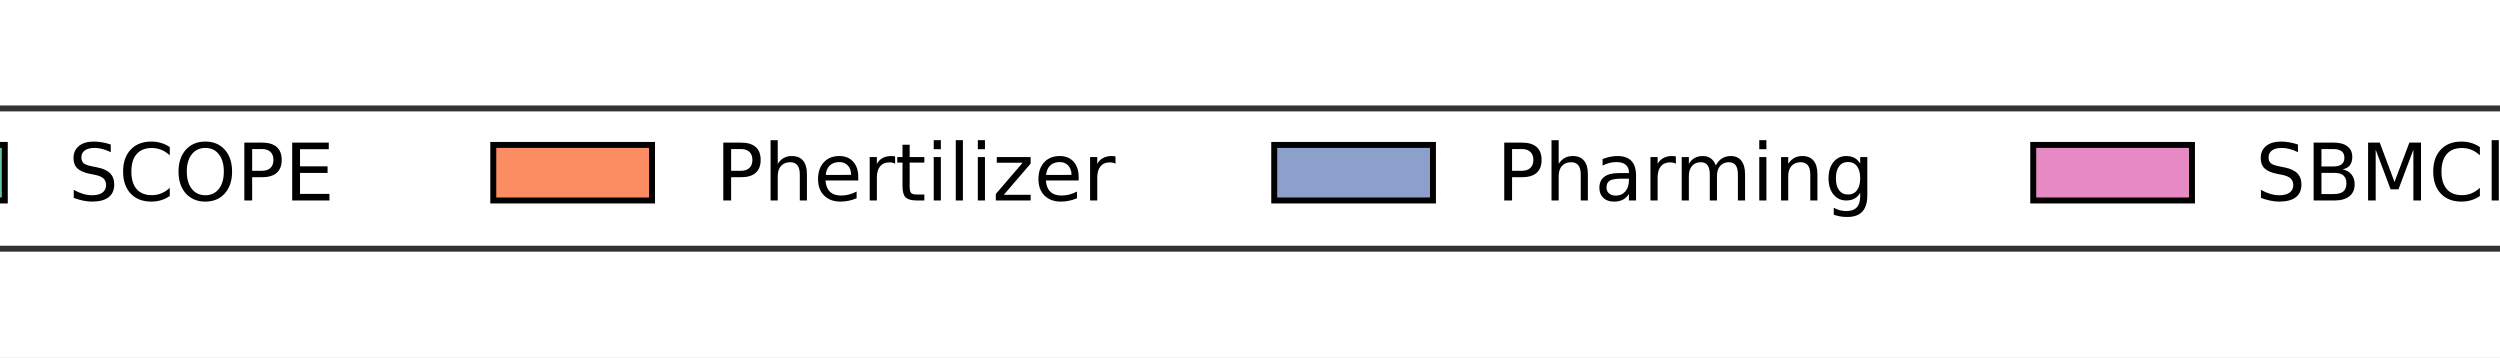
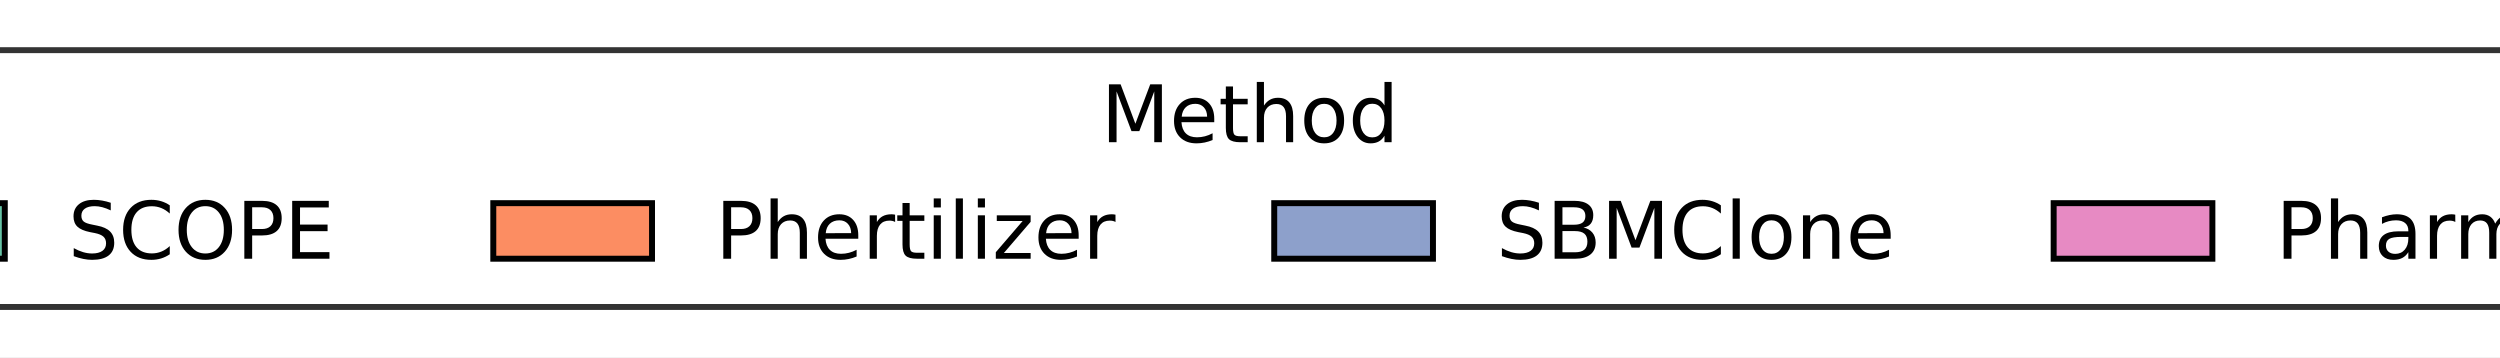
<svg xmlns="http://www.w3.org/2000/svg" xmlns:xlink="http://www.w3.org/1999/xlink" width="504pt" height="72pt" viewBox="0 0 504 72" version="1.1">
  <defs>
    <style type="text/css">*{stroke-linejoin: round; stroke-linecap: butt}</style>
  </defs>
  <g id="figure_1">
    <g id="patch_1">
      <path d="M 0 72  L 504 72  L 504 0  L 0 0  z " style="fill: #ffffff" />
    </g>
    <g id="axes_1">
      <g id="legend_1">
        <g id="patch_2">
-           <path d="M -34.235 50.142  L 538.235 50.142  Q 541.435 50.142 541.435 46.943  L 541.435 25.058  Q 541.435 21.858 538.235 21.858  L -34.235 21.858  Q -37.435 21.858 -37.435 25.058  L -37.435 46.943  Q -37.435 50.142 -34.235 50.142  z " style="fill: #ffffff; opacity: 0.8; stroke: #000000; stroke-width: 1.2; stroke-linejoin: miter" />
+           <path d="M -34.235 61.885  L 538.235 61.885  Q 541.435 61.885 541.435 58.685  L 541.435 13.315  Q 541.435 10.115 538.235 10.115  L -34.235 10.115  Q -37.435 10.115 -37.435 13.315  L -37.435 58.685  Q -37.435 61.885 -34.235 61.885  z " style="fill: #ffffff; opacity: 0.8; stroke: #000000; stroke-width: 1.2; stroke-linejoin: miter" />
+         </g>
+         <g id="text_1">
+           <g transform="translate(221.995 28.6725) scale(0.16 -0.16)">
+             <defs>
+               <path id="DejaVuSans-4d" d="M 628 4666  L 1569 4666  L 2759 1491  L 3956 4666  L 4897 4666  L 4897 0  L 4281 0  L 4281 4097  L 3078 897  L 2444 897  L 1241 4097  L 1241 0  L 628 0  L 628 4666  z " transform="scale(0.015625)" />
+               <path id="DejaVuSans-65" d="M 3597 1894  L 3597 1613  L 953 1613  Q 991 1019 1311 708  Q 1631 397 2203 397  Q 2534 397 2845 478  Q 3156 559 3463 722  L 3463 178  Q 3153 47 2828 -22  Q 2503 -91 2169 -91  Q 1331 -91 842 396  Q 353 884 353 1716  Q 353 2575 817 3079  Q 1281 3584 2069 3584  Q 2775 3584 3186 3129  Q 3597 2675 3597 1894  z M 3022 2063  Q 3016 2534 2758 2815  Q 2500 3097 2075 3097  Q 1594 3097 1305 2825  Q 1016 2553 972 2059  L 3022 2063  z " transform="scale(0.015625)" />
+               <path id="DejaVuSans-74" d="M 1172 4494  L 1172 3500  L 2356 3500  L 2356 3053  L 1172 3053  L 1172 1153  Q 1172 725 1289 603  Q 1406 481 1766 481  L 2356 481  L 2356 0  L 1766 0  Q 1100 0 847 248  Q 594 497 594 1153  L 594 3053  L 172 3053  L 172 3500  L 594 3500  L 594 4494  L 1172 4494  z " transform="scale(0.015625)" />
+               <path id="DejaVuSans-68" d="M 3513 2113  L 3513 0  L 2938 0  L 2938 2094  Q 2938 2591 2744 2837  Q 2550 3084 2163 3084  Q 1697 3084 1428 2787  Q 1159 2491 1159 1978  L 1159 0  L 581 0  L 581 4863  L 1159 4863  L 1159 2956  Q 1366 3272 1645 3428  Q 1925 3584 2291 3584  Q 2894 3584 3203 3211  Q 3513 2838 3513 2113  z " transform="scale(0.015625)" />
+               <path id="DejaVuSans-6f" d="M 1959 3097  Q 1497 3097 1228 2736  Q 959 2375 959 1747  Q 959 1119 1226 758  Q 1494 397 1959 397  Q 2419 397 2687 759  Q 2956 1122 2956 1747  Q 2956 2369 2687 2733  Q 2419 3097 1959 3097  z M 1959 3584  Q 2709 3584 3137 3096  Q 3566 2609 3566 1747  Q 3566 888 3137 398  Q 2709 -91 1959 -91  Q 1206 -91 779 398  Q 353 888 353 1747  Q 353 2609 779 3096  Q 1206 3584 1959 3584  z " transform="scale(0.015625)" />
+               <path id="DejaVuSans-64" d="M 2906 2969  L 2906 4863  L 3481 4863  L 3481 0  L 2906 0  L 2906 525  Q 2725 213 2448 61  Q 2172 -91 1784 -91  Q 1150 -91 751 415  Q 353 922 353 1747  Q 353 2572 751 3078  Q 1150 3584 1784 3584  Q 2172 3584 2448 3432  Q 2725 3281 2906 2969  z M 947 1747  Q 947 1113 1208 752  Q 1469 391 1925 391  Q 2381 391 2643 752  Q 2906 1113 2906 1747  Q 2906 2381 2643 2742  Q 2381 3103 1925 3103  Q 1469 3103 1208 2742  Q 947 2381 947 1747  z " transform="scale(0.015625)" />
+             </defs>
+             <use xlink:href="#DejaVuSans-4d" />
+             <use xlink:href="#DejaVuSans-65" transform="translate(86.2793 0)" />
+             <use xlink:href="#DejaVuSans-74" transform="translate(147.8027 0)" />
+             <use xlink:href="#DejaVuSans-68" transform="translate(187.0117 0)" />
+             <use xlink:href="#DejaVuSans-6f" transform="translate(250.3906 0)" />
+             <use xlink:href="#DejaVuSans-64" transform="translate(311.5723 0)" />
+           </g>
        </g>
        <g id="patch_3">
-           <path d="M -31.035 40.415  L 0.965 40.415  L 0.965 29.215  L -31.035 29.215  z " style="fill: #66c2a5; stroke: #000000; stroke-width: 1.2; stroke-linejoin: miter" />
+           <path d="M -31.035 52.157  L 0.965 52.157  L 0.965 40.958  L -31.035 40.958  z " style="fill: #66c2a5; stroke: #000000; stroke-width: 1.2; stroke-linejoin: miter" />
        </g>
-         <g id="text_1">
-           <g transform="translate(13.765 40.415) scale(0.16 -0.16)">
+         <g id="text_2">
+           <g transform="translate(13.765 52.1575) scale(0.16 -0.16)">
            <defs>
              <path id="DejaVuSans-53" d="M 3425 4513  L 3425 3897  Q 3066 4069 2747 4153  Q 2428 4238 2131 4238  Q 1616 4238 1336 4038  Q 1056 3838 1056 3469  Q 1056 3159 1242 3001  Q 1428 2844 1947 2747  L 2328 2669  Q 3034 2534 3370 2195  Q 3706 1856 3706 1288  Q 3706 609 3251 259  Q 2797 -91 1919 -91  Q 1588 -91 1214 -16  Q 841 59 441 206  L 441 856  Q 825 641 1194 531  Q 1563 422 1919 422  Q 2459 422 2753 634  Q 3047 847 3047 1241  Q 3047 1584 2836 1778  Q 2625 1972 2144 2069  L 1759 2144  Q 1053 2284 737 2584  Q 422 2884 422 3419  Q 422 4038 858 4394  Q 1294 4750 2059 4750  Q 2388 4750 2728 4690  Q 3069 4631 3425 4513  z " transform="scale(0.015625)" />
              <path id="DejaVuSans-43" d="M 4122 4306  L 4122 3641  Q 3803 3938 3442 4084  Q 3081 4231 2675 4231  Q 1875 4231 1450 3742  Q 1025 3253 1025 2328  Q 1025 1406 1450 917  Q 1875 428 2675 428  Q 3081 428 3442 575  Q 3803 722 4122 1019  L 4122 359  Q 3791 134 3420 21  Q 3050 -91 2638 -91  Q 1578 -91 968 557  Q 359 1206 359 2328  Q 359 3453 968 4101  Q 1578 4750 2638 4750  Q 3056 4750 3426 4639  Q 3797 4528 4122 4306  z " transform="scale(0.015625)" />
              <path id="DejaVuSans-4f" d="M 2522 4238  Q 1834 4238 1429 3725  Q 1025 3213 1025 2328  Q 1025 1447 1429 934  Q 1834 422 2522 422  Q 3209 422 3611 934  Q 4013 1447 4013 2328  Q 4013 3213 3611 3725  Q 3209 4238 2522 4238  z M 2522 4750  Q 3503 4750 4090 4092  Q 4678 3434 4678 2328  Q 4678 1225 4090 567  Q 3503 -91 2522 -91  Q 1538 -91 948 565  Q 359 1222 359 2328  Q 359 3434 948 4092  Q 1538 4750 2522 4750  z " transform="scale(0.015625)" />
              <path id="DejaVuSans-50" d="M 1259 4147  L 1259 2394  L 2053 2394  Q 2494 2394 2734 2622  Q 2975 2850 2975 3272  Q 2975 3691 2734 3919  Q 2494 4147 2053 4147  L 1259 4147  z M 628 4666  L 2053 4666  Q 2838 4666 3239 4311  Q 3641 3956 3641 3272  Q 3641 2581 3239 2228  Q 2838 1875 2053 1875  L 1259 1875  L 1259 0  L 628 0  L 628 4666  z " transform="scale(0.015625)" />
              <path id="DejaVuSans-45" d="M 628 4666  L 3578 4666  L 3578 4134  L 1259 4134  L 1259 2753  L 3481 2753  L 3481 2222  L 1259 2222  L 1259 531  L 3634 531  L 3634 0  L 628 0  L 628 4666  z " transform="scale(0.015625)" />
            </defs>
            <use xlink:href="#DejaVuSans-53" />
            <use xlink:href="#DejaVuSans-43" transform="translate(63.47656 0)" />
            <use xlink:href="#DejaVuSans-4f" transform="translate(133.3008 0)" />
            <use xlink:href="#DejaVuSans-50" transform="translate(212.0117 0)" />
            <use xlink:href="#DejaVuSans-45" transform="translate(272.3145 0)" />
          </g>
        </g>
        <g id="patch_4">
-           <path d="M 99.448 40.415  L 131.447 40.415  L 131.447 29.215  L 99.448 29.215  z " style="fill: #fc8d62; stroke: #000000; stroke-width: 1.2; stroke-linejoin: miter" />
+           <path d="M 99.448 52.157  L 131.447 52.157  L 131.447 40.958  L 99.448 40.958  z " style="fill: #fc8d62; stroke: #000000; stroke-width: 1.2; stroke-linejoin: miter" />
        </g>
-         <g id="text_2">
-           <g transform="translate(144.2475 40.415) scale(0.16 -0.16)">
+         <g id="text_3">
+           <g transform="translate(144.2475 52.1575) scale(0.16 -0.16)">
            <defs>
-               <path id="DejaVuSans-68" d="M 3513 2113  L 3513 0  L 2938 0  L 2938 2094  Q 2938 2591 2744 2837  Q 2550 3084 2163 3084  Q 1697 3084 1428 2787  Q 1159 2491 1159 1978  L 1159 0  L 581 0  L 581 4863  L 1159 4863  L 1159 2956  Q 1366 3272 1645 3428  Q 1925 3584 2291 3584  Q 2894 3584 3203 3211  Q 3513 2838 3513 2113  z " transform="scale(0.015625)" />
-               <path id="DejaVuSans-65" d="M 3597 1894  L 3597 1613  L 953 1613  Q 991 1019 1311 708  Q 1631 397 2203 397  Q 2534 397 2845 478  Q 3156 559 3463 722  L 3463 178  Q 3153 47 2828 -22  Q 2503 -91 2169 -91  Q 1331 -91 842 396  Q 353 884 353 1716  Q 353 2575 817 3079  Q 1281 3584 2069 3584  Q 2775 3584 3186 3129  Q 3597 2675 3597 1894  z M 3022 2063  Q 3016 2534 2758 2815  Q 2500 3097 2075 3097  Q 1594 3097 1305 2825  Q 1016 2553 972 2059  L 3022 2063  z " transform="scale(0.015625)" />
              <path id="DejaVuSans-72" d="M 2631 2963  Q 2534 3019 2420 3045  Q 2306 3072 2169 3072  Q 1681 3072 1420 2755  Q 1159 2438 1159 1844  L 1159 0  L 581 0  L 581 3500  L 1159 3500  L 1159 2956  Q 1341 3275 1631 3429  Q 1922 3584 2338 3584  Q 2397 3584 2469 3576  Q 2541 3569 2628 3553  L 2631 2963  z " transform="scale(0.015625)" />
-               <path id="DejaVuSans-74" d="M 1172 4494  L 1172 3500  L 2356 3500  L 2356 3053  L 1172 3053  L 1172 1153  Q 1172 725 1289 603  Q 1406 481 1766 481  L 2356 481  L 2356 0  L 1766 0  Q 1100 0 847 248  Q 594 497 594 1153  L 594 3053  L 172 3053  L 172 3500  L 594 3500  L 594 4494  L 1172 4494  z " transform="scale(0.015625)" />
              <path id="DejaVuSans-69" d="M 603 3500  L 1178 3500  L 1178 0  L 603 0  L 603 3500  z M 603 4863  L 1178 4863  L 1178 4134  L 603 4134  L 603 4863  z " transform="scale(0.015625)" />
              <path id="DejaVuSans-6c" d="M 603 4863  L 1178 4863  L 1178 0  L 603 0  L 603 4863  z " transform="scale(0.015625)" />
              <path id="DejaVuSans-7a" d="M 353 3500  L 3084 3500  L 3084 2975  L 922 459  L 3084 459  L 3084 0  L 275 0  L 275 525  L 2438 3041  L 353 3041  L 353 3500  z " transform="scale(0.015625)" />
            </defs>
            <use xlink:href="#DejaVuSans-50" />
            <use xlink:href="#DejaVuSans-68" transform="translate(60.30273 0)" />
            <use xlink:href="#DejaVuSans-65" transform="translate(123.6816 0)" />
            <use xlink:href="#DejaVuSans-72" transform="translate(185.2051 0)" />
            <use xlink:href="#DejaVuSans-74" transform="translate(226.3184 0)" />
            <use xlink:href="#DejaVuSans-69" transform="translate(265.5273 0)" />
            <use xlink:href="#DejaVuSans-6c" transform="translate(293.3105 0)" />
            <use xlink:href="#DejaVuSans-69" transform="translate(321.0938 0)" />
            <use xlink:href="#DejaVuSans-7a" transform="translate(348.877 0)" />
            <use xlink:href="#DejaVuSans-65" transform="translate(401.3672 0)" />
            <use xlink:href="#DejaVuSans-72" transform="translate(462.8906 0)" />
          </g>
        </g>
        <g id="patch_5">
-           <path d="M 256.885 40.415  L 288.885 40.415  L 288.885 29.215  L 256.885 29.215  z " style="fill: #8da0cb; stroke: #000000; stroke-width: 1.2; stroke-linejoin: miter" />
+           <path d="M 256.885 52.157  L 288.885 52.157  L 288.885 40.958  L 256.885 40.958  z " style="fill: #8da0cb; stroke: #000000; stroke-width: 1.2; stroke-linejoin: miter" />
        </g>
-         <g id="text_3">
-           <g transform="translate(301.685 40.415) scale(0.16 -0.16)">
+         <g id="text_4">
+           <g transform="translate(301.685 52.1575) scale(0.16 -0.16)">
+             <defs>
+               <path id="DejaVuSans-42" d="M 1259 2228  L 1259 519  L 2272 519  Q 2781 519 3026 730  Q 3272 941 3272 1375  Q 3272 1813 3026 2020  Q 2781 2228 2272 2228  L 1259 2228  z M 1259 4147  L 1259 2741  L 2194 2741  Q 2656 2741 2882 2914  Q 3109 3088 3109 3444  Q 3109 3797 2882 3972  Q 2656 4147 2194 4147  L 1259 4147  z M 628 4666  L 2241 4666  Q 2963 4666 3353 4366  Q 3744 4066 3744 3513  Q 3744 3084 3544 2831  Q 3344 2578 2956 2516  Q 3422 2416 3680 2098  Q 3938 1781 3938 1306  Q 3938 681 3513 340  Q 3088 0 2303 0  L 628 0  L 628 4666  z " transform="scale(0.015625)" />
+               <path id="DejaVuSans-6e" d="M 3513 2113  L 3513 0  L 2938 0  L 2938 2094  Q 2938 2591 2744 2837  Q 2550 3084 2163 3084  Q 1697 3084 1428 2787  Q 1159 2491 1159 1978  L 1159 0  L 581 0  L 581 3500  L 1159 3500  L 1159 2956  Q 1366 3272 1645 3428  Q 1925 3584 2291 3584  Q 2894 3584 3203 3211  Q 3513 2838 3513 2113  z " transform="scale(0.015625)" />
+             </defs>
+             <use xlink:href="#DejaVuSans-53" />
+             <use xlink:href="#DejaVuSans-42" transform="translate(63.47656 0)" />
+             <use xlink:href="#DejaVuSans-4d" transform="translate(132.0801 0)" />
+             <use xlink:href="#DejaVuSans-43" transform="translate(218.3594 0)" />
+             <use xlink:href="#DejaVuSans-6c" transform="translate(288.1836 0)" />
+             <use xlink:href="#DejaVuSans-6f" transform="translate(315.9668 0)" />
+             <use xlink:href="#DejaVuSans-6e" transform="translate(377.1484 0)" />
+             <use xlink:href="#DejaVuSans-65" transform="translate(440.5273 0)" />
+           </g>
+         </g>
+         <g id="patch_6">
+           <path d="M 414.017 52.157  L 446.017 52.157  L 446.017 40.958  L 414.017 40.958  z " style="fill: #e78ac3; stroke: #000000; stroke-width: 1.2; stroke-linejoin: miter" />
+         </g>
+         <g id="text_5">
+           <g transform="translate(458.8175 52.1575) scale(0.16 -0.16)">
            <defs>
              <path id="DejaVuSans-61" d="M 2194 1759  Q 1497 1759 1228 1600  Q 959 1441 959 1056  Q 959 750 1161 570  Q 1363 391 1709 391  Q 2188 391 2477 730  Q 2766 1069 2766 1631  L 2766 1759  L 2194 1759  z M 3341 1997  L 3341 0  L 2766 0  L 2766 531  Q 2569 213 2275 61  Q 1981 -91 1556 -91  Q 1019 -91 701 211  Q 384 513 384 1019  Q 384 1609 779 1909  Q 1175 2209 1959 2209  L 2766 2209  L 2766 2266  Q 2766 2663 2505 2880  Q 2244 3097 1772 3097  Q 1472 3097 1187 3025  Q 903 2953 641 2809  L 641 3341  Q 956 3463 1253 3523  Q 1550 3584 1831 3584  Q 2591 3584 2966 3190  Q 3341 2797 3341 1997  z " transform="scale(0.015625)" />
              <path id="DejaVuSans-6d" d="M 3328 2828  Q 3544 3216 3844 3400  Q 4144 3584 4550 3584  Q 5097 3584 5394 3201  Q 5691 2819 5691 2113  L 5691 0  L 5113 0  L 5113 2094  Q 5113 2597 4934 2840  Q 4756 3084 4391 3084  Q 3944 3084 3684 2787  Q 3425 2491 3425 1978  L 3425 0  L 2847 0  L 2847 2094  Q 2847 2600 2669 2842  Q 2491 3084 2119 3084  Q 1678 3084 1418 2786  Q 1159 2488 1159 1978  L 1159 0  L 581 0  L 581 3500  L 1159 3500  L 1159 2956  Q 1356 3278 1631 3431  Q 1906 3584 2284 3584  Q 2666 3584 2933 3390  Q 3200 3197 3328 2828  z " transform="scale(0.015625)" />
-               <path id="DejaVuSans-6e" d="M 3513 2113  L 3513 0  L 2938 0  L 2938 2094  Q 2938 2591 2744 2837  Q 2550 3084 2163 3084  Q 1697 3084 1428 2787  Q 1159 2491 1159 1978  L 1159 0  L 581 0  L 581 3500  L 1159 3500  L 1159 2956  Q 1366 3272 1645 3428  Q 1925 3584 2291 3584  Q 2894 3584 3203 3211  Q 3513 2838 3513 2113  z " transform="scale(0.015625)" />
              <path id="DejaVuSans-67" d="M 2906 1791  Q 2906 2416 2648 2759  Q 2391 3103 1925 3103  Q 1463 3103 1205 2759  Q 947 2416 947 1791  Q 947 1169 1205 825  Q 1463 481 1925 481  Q 2391 481 2648 825  Q 2906 1169 2906 1791  z M 3481 434  Q 3481 -459 3084 -895  Q 2688 -1331 1869 -1331  Q 1566 -1331 1297 -1286  Q 1028 -1241 775 -1147  L 775 -588  Q 1028 -725 1275 -790  Q 1522 -856 1778 -856  Q 2344 -856 2625 -561  Q 2906 -266 2906 331  L 2906 616  Q 2728 306 2450 153  Q 2172 0 1784 0  Q 1141 0 747 490  Q 353 981 353 1791  Q 353 2603 747 3093  Q 1141 3584 1784 3584  Q 2172 3584 2450 3431  Q 2728 3278 2906 2969  L 2906 3500  L 3481 3500  L 3481 434  z " transform="scale(0.015625)" />
            </defs>
            <use xlink:href="#DejaVuSans-50" />
            <use xlink:href="#DejaVuSans-68" transform="translate(60.30273 0)" />
            <use xlink:href="#DejaVuSans-61" transform="translate(123.6816 0)" />
            <use xlink:href="#DejaVuSans-72" transform="translate(184.9609 0)" />
            <use xlink:href="#DejaVuSans-6d" transform="translate(224.3242 0)" />
            <use xlink:href="#DejaVuSans-69" transform="translate(321.7363 0)" />
            <use xlink:href="#DejaVuSans-6e" transform="translate(349.5195 0)" />
            <use xlink:href="#DejaVuSans-67" transform="translate(412.8984 0)" />
          </g>
        </g>
-         <g id="patch_6">
-           <path d="M 409.902 40.415  L 441.902 40.415  L 441.902 29.215  L 409.902 29.215  z " style="fill: #e78ac3; stroke: #000000; stroke-width: 1.2; stroke-linejoin: miter" />
-         </g>
-         <g id="text_4">
-           <g transform="translate(454.7025 40.415) scale(0.16 -0.16)">
-             <defs>
-               <path id="DejaVuSans-42" d="M 1259 2228  L 1259 519  L 2272 519  Q 2781 519 3026 730  Q 3272 941 3272 1375  Q 3272 1813 3026 2020  Q 2781 2228 2272 2228  L 1259 2228  z M 1259 4147  L 1259 2741  L 2194 2741  Q 2656 2741 2882 2914  Q 3109 3088 3109 3444  Q 3109 3797 2882 3972  Q 2656 4147 2194 4147  L 1259 4147  z M 628 4666  L 2241 4666  Q 2963 4666 3353 4366  Q 3744 4066 3744 3513  Q 3744 3084 3544 2831  Q 3344 2578 2956 2516  Q 3422 2416 3680 2098  Q 3938 1781 3938 1306  Q 3938 681 3513 340  Q 3088 0 2303 0  L 628 0  L 628 4666  z " transform="scale(0.015625)" />
-               <path id="DejaVuSans-4d" d="M 628 4666  L 1569 4666  L 2759 1491  L 3956 4666  L 4897 4666  L 4897 0  L 4281 0  L 4281 4097  L 3078 897  L 2444 897  L 1241 4097  L 1241 0  L 628 0  L 628 4666  z " transform="scale(0.015625)" />
-               <path id="DejaVuSans-6f" d="M 1959 3097  Q 1497 3097 1228 2736  Q 959 2375 959 1747  Q 959 1119 1226 758  Q 1494 397 1959 397  Q 2419 397 2687 759  Q 2956 1122 2956 1747  Q 2956 2369 2687 2733  Q 2419 3097 1959 3097  z M 1959 3584  Q 2709 3584 3137 3096  Q 3566 2609 3566 1747  Q 3566 888 3137 398  Q 2709 -91 1959 -91  Q 1206 -91 779 398  Q 353 888 353 1747  Q 353 2609 779 3096  Q 1206 3584 1959 3584  z " transform="scale(0.015625)" />
-             </defs>
-             <use xlink:href="#DejaVuSans-53" />
-             <use xlink:href="#DejaVuSans-42" transform="translate(63.47656 0)" />
-             <use xlink:href="#DejaVuSans-4d" transform="translate(132.0801 0)" />
-             <use xlink:href="#DejaVuSans-43" transform="translate(218.3594 0)" />
-             <use xlink:href="#DejaVuSans-6c" transform="translate(288.1836 0)" />
-             <use xlink:href="#DejaVuSans-6f" transform="translate(315.9668 0)" />
-             <use xlink:href="#DejaVuSans-6e" transform="translate(377.1484 0)" />
-             <use xlink:href="#DejaVuSans-65" transform="translate(440.5273 0)" />
-           </g>
-         </g>
      </g>
    </g>
  </g>
</svg>
